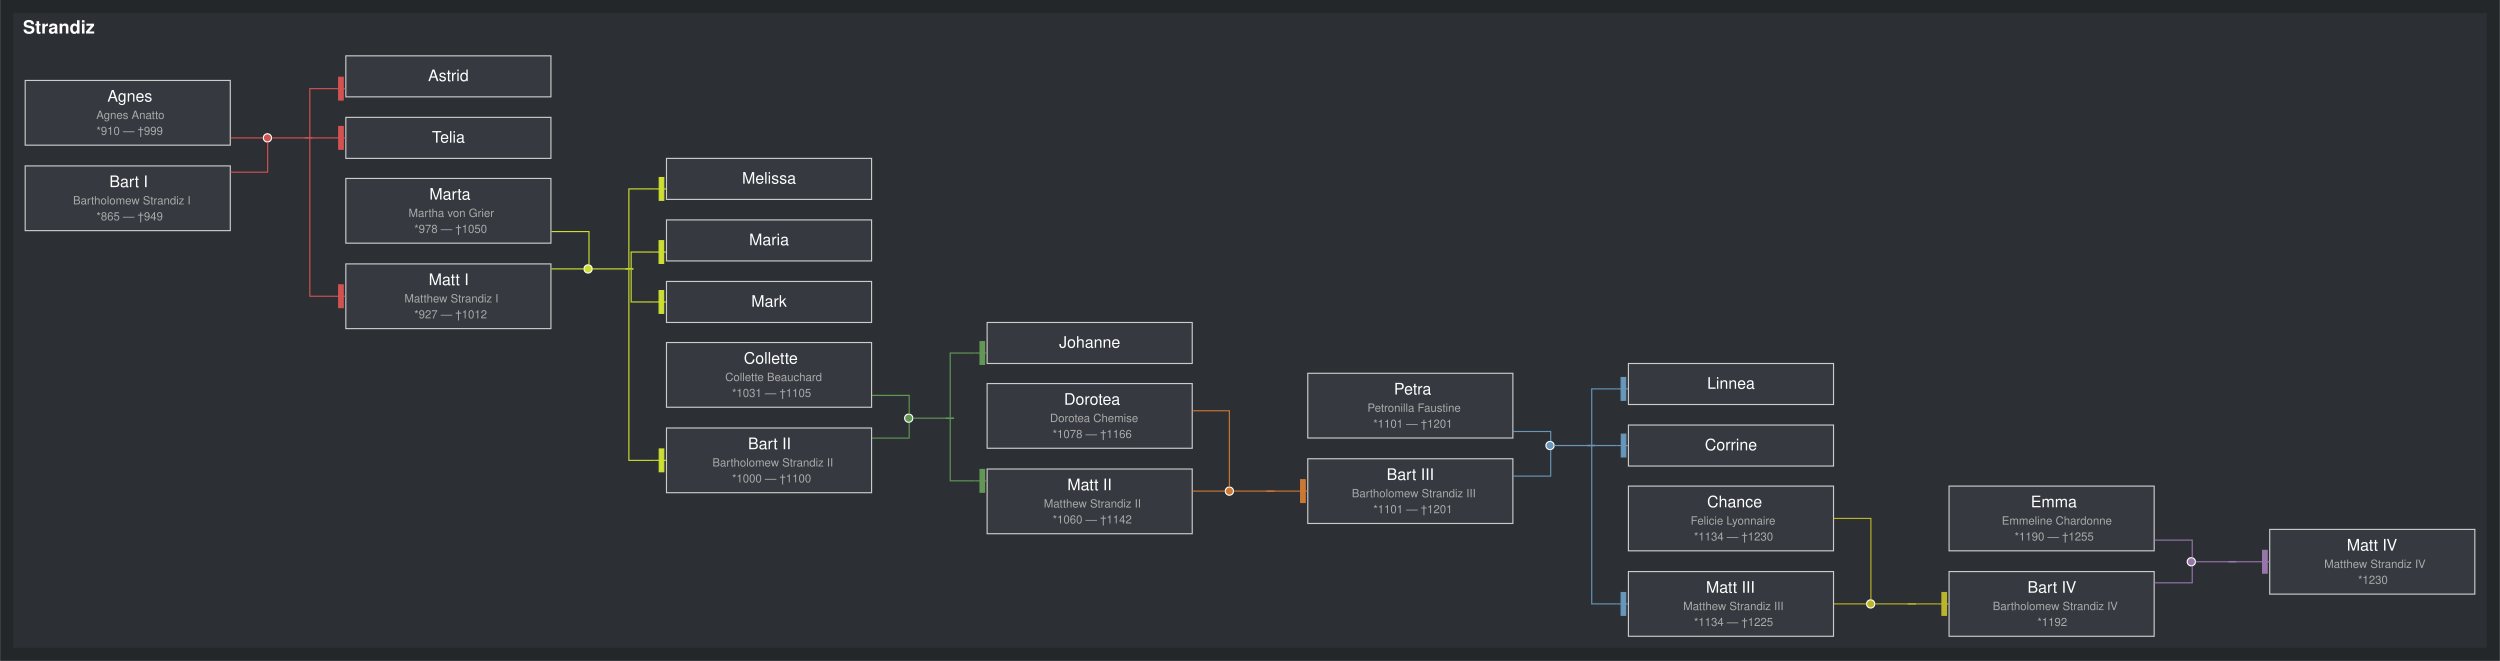
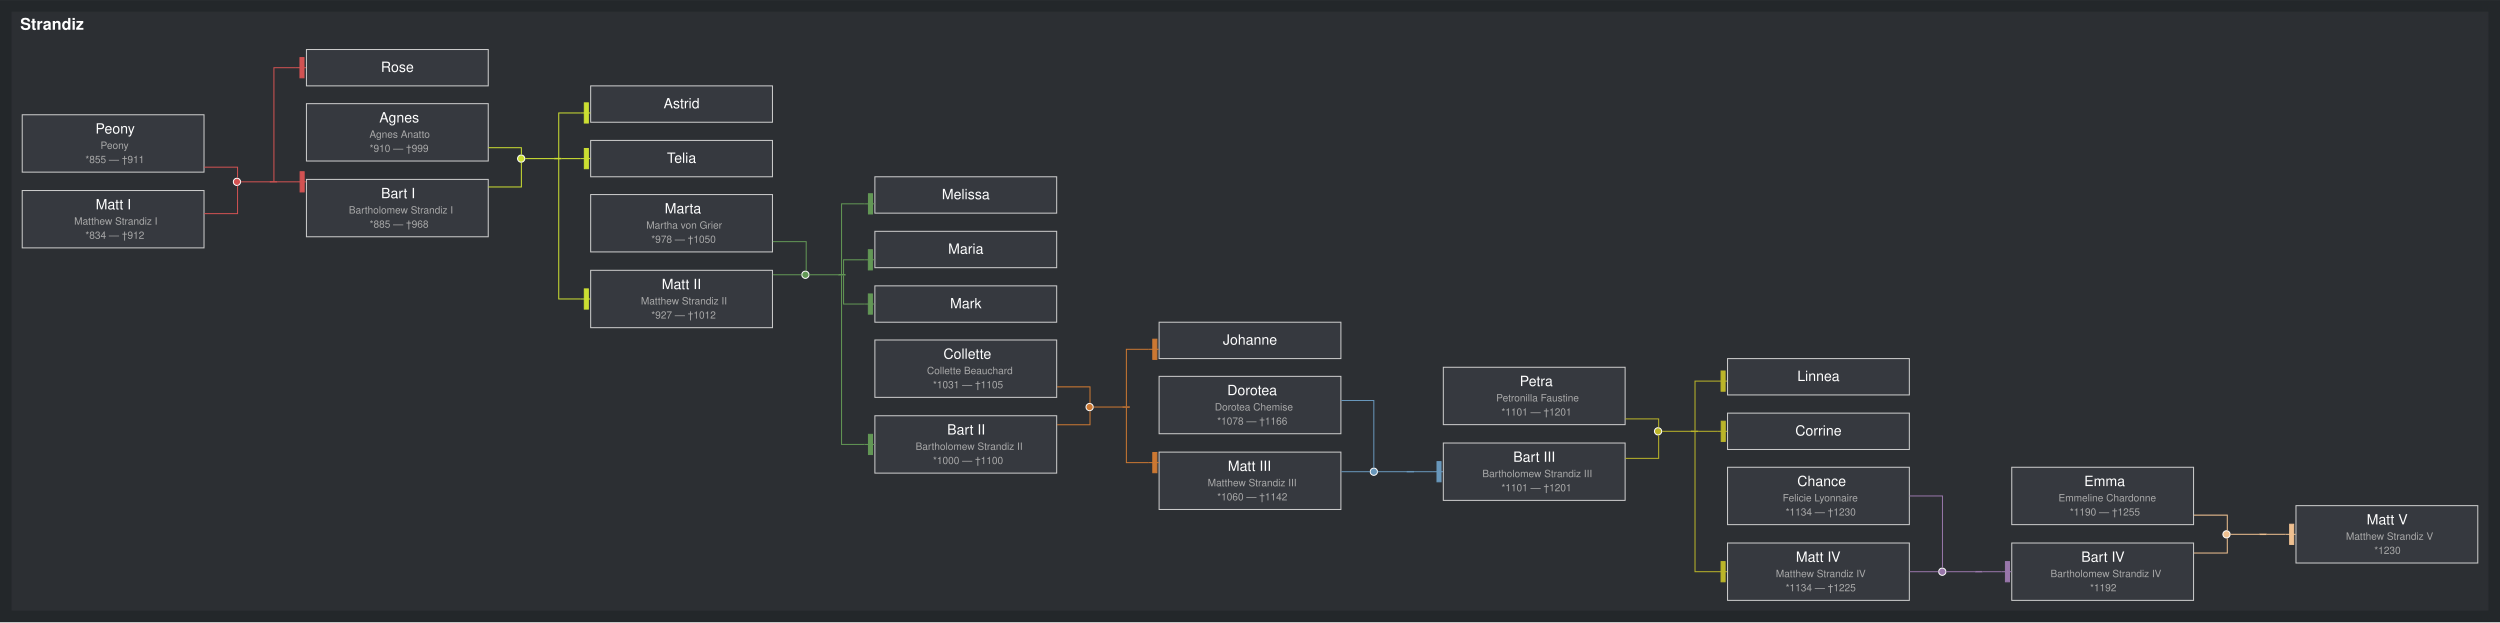
- <svg xmlns="http://www.w3.org/2000/svg" xmlns:xlink="http://www.w3.org/1999/xlink" width="2194pt" height="580pt" viewBox="0.00 0.00 2193.80 580.00">
-   <g id="graph0" class="graph" transform="scale(1 1) rotate(0) translate(4 576)">
-     <polygon fill="#23272a" stroke="none" points="-4,4 -4,-576 2189.8,-576 2189.8,4 -4,4" />
+ <svg xmlns="http://www.w3.org/2000/svg" xmlns:xlink="http://www.w3.org/1999/xlink" width="2475pt" height="616pt" viewBox="0.00 0.00 2475.20 616.00">
+   <g id="graph0" class="graph" transform="scale(1 1) rotate(0) translate(4 612)">
+     <polygon fill="#23272a" stroke="none" points="-4,4 -4,-612 2471.2,-612 2471.2,4 -4,4" />
    <g id="clust1" class="cluster">
-       <polygon fill="#2c2f33" stroke="#2c2f33" points="8,-8 8,-564 2177.8,-564 2177.8,-8 8,-8" />
-       <text text-anchor="start" x="16" y="-546.6" font-family="Helvetica, Arial, sans-serif" font-weight="bold" font-size="16.00" fill="white">Strandiz</text>
+       <polygon fill="#2c2f33" stroke="#2c2f33" points="8,-8 8,-600 2459.2,-600 2459.2,-8 8,-8" />
+       <text text-anchor="start" x="16" y="-582.6" font-family="Helvetica, Arial, sans-serif" font-weight="bold" font-size="16.00" fill="white">Strandiz</text>
    </g>
    <g id="clust2" class="cluster">
</g>
    <g id="clust3" class="cluster">
</g>
    <g id="clust4" class="cluster">
</g>
    <g id="clust5" class="cluster">
</g>
    <g id="clust6" class="cluster">
</g>
    <g id="clust7" class="cluster">
</g>
+     <g id="clust8" class="cluster">
+ </g>
    <g id="node1" class="node">
-       <ellipse fill="#9876aa" stroke="white" cx="1919" cy="-83" rx="3.6" ry="3.6" />
+       <ellipse fill="#efc090" stroke="white" cx="2200.4" cy="-83" rx="3.6" ry="3.6" />
    </g>
    <g id="node4" class="node">
-       <polygon fill="#9876aa" stroke="#cccccc" stroke-width="0" points="1958.8,-83.72 1951.6,-83.72 1951.6,-82.28 1958.8,-82.28 1958.8,-83.72" />
+       <polygon fill="#efc090" stroke="#cccccc" stroke-width="0" points="2240.2,-83.72 2233,-83.72 2233,-82.28 2240.2,-82.28 2240.2,-83.72" />
    </g>
    <g id="edge3" class="edge">
-       <path fill="none" stroke="#9876aa" d="M1922.87,-83C1930.02,-83 1945.17,-83 1951.88,-83" />
+       <path fill="none" stroke="#efc090" d="M2204.27,-83C2211.42,-83 2226.57,-83 2233.28,-83" />
    </g>
    <g id="node2" class="node">
      <g id="a_node2">
        <a xlink:title="Born 04/27/1192 &#10;&#10;">
-           <polygon fill="#36393f" stroke="#cccccc" points="1886.4,-74.4 1706.4,-74.4 1706.4,-17.6 1886.4,-17.6 1886.4,-74.4" />
-           <text text-anchor="start" x="1775.21" y="-55.8" font-family="Helvetica, Arial, sans-serif" font-size="14.00" fill="white">Bart IV</text>
-           <text text-anchor="start" x="1744.74" y="-40.6" font-family="Helvetica, Arial, sans-serif" font-size="10.00" fill="#aaaaaa">Bartholomew Strandiz IV</text>
-           <text text-anchor="start" x="1783.9" y="-26.6" font-family="Helvetica, Arial, sans-serif" font-size="10.00" fill="#aaaaaa">*1192</text>
+           <polygon fill="#36393f" stroke="#cccccc" points="2167.8,-74.4 1987.8,-74.4 1987.8,-17.6 2167.8,-17.6 2167.8,-74.4" />
+           <text text-anchor="start" x="2056.61" y="-55.8" font-family="Helvetica, Arial, sans-serif" font-size="14.00" fill="white">Bart IV</text>
+           <text text-anchor="start" x="2026.14" y="-40.6" font-family="Helvetica, Arial, sans-serif" font-size="10.00" fill="#aaaaaa">Bartholomew Strandiz IV</text>
+           <text text-anchor="start" x="2065.3" y="-26.6" font-family="Helvetica, Arial, sans-serif" font-size="10.00" fill="#aaaaaa">*1192</text>
        </a>
      </g>
    </g>
    <g id="edge1" class="edge">
-       <path fill="none" stroke="#9876aa" d="M1886.73,-64.5C1905.55,-64.5 1919.8,-64.5 1919.8,-64.5 1919.8,-64.5 1919.8,-73.65 1919.8,-79.08" />
+       <path fill="none" stroke="#efc090" d="M2168.13,-64.5C2186.95,-64.5 2201.2,-64.5 2201.2,-64.5 2201.2,-64.5 2201.2,-73.65 2201.2,-79.08" />
    </g>
    <g id="node3" class="node">
      <g id="a_node3">
        <a xlink:title="Born 11/01/1190  -- died 04/27/1255&#10;&#10;">
-           <polygon fill="#36393f" stroke="#cccccc" points="1886.4,-149.4 1706.4,-149.4 1706.4,-92.6 1886.4,-92.6 1886.4,-149.4" />
-           <text text-anchor="start" x="1778.13" y="-130.8" font-family="Helvetica, Arial, sans-serif" font-size="14.00" fill="white">Emma</text>
-           <text text-anchor="start" x="1752.66" y="-115.6" font-family="Helvetica, Arial, sans-serif" font-size="10.00" fill="#aaaaaa">Emmeline Chardonne</text>
-           <text text-anchor="start" x="1763.9" y="-101.6" font-family="Helvetica, Arial, sans-serif" font-size="10.00" fill="#aaaaaa">*1190 — †1255</text>
+           <polygon fill="#36393f" stroke="#cccccc" points="2167.8,-149.4 1987.8,-149.4 1987.8,-92.6 2167.8,-92.6 2167.8,-149.4" />
+           <text text-anchor="start" x="2059.53" y="-130.8" font-family="Helvetica, Arial, sans-serif" font-size="14.00" fill="white">Emma</text>
+           <text text-anchor="start" x="2034.06" y="-115.6" font-family="Helvetica, Arial, sans-serif" font-size="10.00" fill="#aaaaaa">Emmeline Chardonne</text>
+           <text text-anchor="start" x="2045.3" y="-101.6" font-family="Helvetica, Arial, sans-serif" font-size="10.00" fill="#aaaaaa">*1190 — †1255</text>
        </a>
      </g>
    </g>
    <g id="edge2" class="edge">
-       <path fill="none" stroke="#9876aa" d="M1886.73,-102C1905.55,-102 1919.8,-102 1919.8,-102 1919.8,-102 1919.8,-92.18 1919.8,-86.66" />
+       <path fill="none" stroke="#efc090" d="M2168.13,-102C2186.95,-102 2201.2,-102 2201.2,-102 2201.2,-102 2201.2,-92.18 2201.2,-86.66" />
    </g>
    <g id="node5" class="node">
      <g id="a_node5">
        <a xlink:title="Born 11/26/1230 &#10;&#10;">
-           <polygon fill="#36393f" stroke="#cccccc" points="2167.8,-111.4 1987.8,-111.4 1987.8,-54.6 2167.8,-54.6 2167.8,-111.4" />
-           <text text-anchor="start" x="2055.44" y="-92.8" font-family="Helvetica, Arial, sans-serif" font-size="14.00" fill="white">Matt IV</text>
-           <text text-anchor="start" x="2035.59" y="-77.6" font-family="Helvetica, Arial, sans-serif" font-size="10.00" fill="#aaaaaa">Matthew Strandiz IV</text>
-           <text text-anchor="start" x="2065.3" y="-63.6" font-family="Helvetica, Arial, sans-serif" font-size="10.00" fill="#aaaaaa">*1230</text>
+           <polygon fill="#36393f" stroke="#cccccc" points="2449.2,-111.4 2269.2,-111.4 2269.2,-54.6 2449.2,-54.6 2449.2,-111.4" />
+           <text text-anchor="start" x="2339.17" y="-92.8" font-family="Helvetica, Arial, sans-serif" font-size="14.00" fill="white">Matt V</text>
+           <text text-anchor="start" x="2318.65" y="-77.6" font-family="Helvetica, Arial, sans-serif" font-size="10.00" fill="#aaaaaa">Matthew Strandiz V</text>
+           <text text-anchor="start" x="2346.7" y="-63.6" font-family="Helvetica, Arial, sans-serif" font-size="10.00" fill="#aaaaaa">*1230</text>
        </a>
      </g>
    </g>
    <g id="edge4" class="edge">
-       <path fill="none" stroke="#9876aa" d="M1958.74,-83C1958.74,-83 1977.54,-83 1977.54,-83" />
-       <polygon fill="#9876aa" stroke="#9876aa" points="1985.54,-73 1985.54,-93 1981.54,-93 1981.54,-73 1985.54,-73" />
-       <polyline fill="none" stroke="#9876aa" points="1987.54,-83 1977.54,-83" />
+       <path fill="none" stroke="#efc090" d="M2240.14,-83C2240.14,-83 2258.94,-83 2258.94,-83" />
+       <polygon fill="#efc090" stroke="#efc090" points="2266.94,-73 2266.94,-93 2262.94,-93 2262.94,-73 2266.94,-73" />
+       <polyline fill="none" stroke="#efc090" points="2268.94,-83 2258.94,-83" />
    </g>
    <g id="node6" class="node">
-       <ellipse fill="#bbb529" stroke="white" cx="1637.6" cy="-46" rx="3.6" ry="3.6" />
+       <ellipse fill="#9876aa" stroke="white" cx="1919" cy="-46" rx="3.6" ry="3.6" />
    </g>
    <g id="node9" class="node">
-       <polygon fill="#bbb529" stroke="#cccccc" stroke-width="0" points="1677.4,-46.72 1670.2,-46.72 1670.2,-45.28 1677.4,-45.28 1677.4,-46.72" />
+       <polygon fill="#9876aa" stroke="#cccccc" stroke-width="0" points="1958.8,-46.72 1951.6,-46.72 1951.6,-45.28 1958.8,-45.28 1958.8,-46.72" />
    </g>
    <g id="edge7" class="edge">
-       <path fill="none" stroke="#bbb529" d="M1641.47,-46C1648.62,-46 1663.77,-46 1670.48,-46" />
+       <path fill="none" stroke="#9876aa" d="M1922.87,-46C1930.02,-46 1945.17,-46 1951.88,-46" />
    </g>
    <g id="node7" class="node">
      <g id="a_node7">
        <a xlink:title="Born 05/17/1134  -- died 02/01/1225&#10;&#10;">
-           <polygon fill="#36393f" stroke="#cccccc" points="1605,-74.4 1425,-74.4 1425,-17.6 1605,-17.6 1605,-74.4" />
-           <text text-anchor="start" x="1493.04" y="-55.8" font-family="Helvetica, Arial, sans-serif" font-size="14.00" fill="white">Matt III</text>
-           <text text-anchor="start" x="1473.07" y="-40.6" font-family="Helvetica, Arial, sans-serif" font-size="10.00" fill="#aaaaaa">Matthew Strandiz III</text>
-           <text text-anchor="start" x="1482.5" y="-26.6" font-family="Helvetica, Arial, sans-serif" font-size="10.00" fill="#aaaaaa">*1134 — †1225</text>
+           <polygon fill="#36393f" stroke="#cccccc" points="1886.4,-74.4 1706.4,-74.4 1706.4,-17.6 1886.4,-17.6 1886.4,-74.4" />
+           <text text-anchor="start" x="1774.04" y="-55.8" font-family="Helvetica, Arial, sans-serif" font-size="14.00" fill="white">Matt IV</text>
+           <text text-anchor="start" x="1754.19" y="-40.6" font-family="Helvetica, Arial, sans-serif" font-size="10.00" fill="#aaaaaa">Matthew Strandiz IV</text>
+           <text text-anchor="start" x="1763.9" y="-26.6" font-family="Helvetica, Arial, sans-serif" font-size="10.00" fill="#aaaaaa">*1134 — †1225</text>
        </a>
      </g>
    </g>
    <g id="edge5" class="edge">
-       <path fill="none" stroke="#bbb529" d="M1605.39,-46C1618.02,-46 1628.51,-46 1633.83,-46" />
+       <path fill="none" stroke="#9876aa" d="M1886.79,-46C1899.42,-46 1909.91,-46 1915.23,-46" />
    </g>
    <g id="node8" class="node">
      <g id="a_node8">
        <a xlink:title="Born 05/17/1134  -- died 12/01/1230&#10;&#10;">
-           <polygon fill="#36393f" stroke="#cccccc" points="1605,-149.4 1425,-149.4 1425,-92.6 1605,-92.6 1605,-149.4" />
-           <text text-anchor="start" x="1494.01" y="-130.8" font-family="Helvetica, Arial, sans-serif" font-size="14.00" fill="white">Chance</text>
-           <text text-anchor="start" x="1479.6" y="-115.6" font-family="Helvetica, Arial, sans-serif" font-size="10.00" fill="#aaaaaa">Felicie Lyonnaire</text>
-           <text text-anchor="start" x="1482.5" y="-101.6" font-family="Helvetica, Arial, sans-serif" font-size="10.00" fill="#aaaaaa">*1134 — †1230</text>
+           <polygon fill="#36393f" stroke="#cccccc" points="1886.4,-149.4 1706.4,-149.4 1706.4,-92.6 1886.4,-92.6 1886.4,-149.4" />
+           <text text-anchor="start" x="1775.41" y="-130.8" font-family="Helvetica, Arial, sans-serif" font-size="14.00" fill="white">Chance</text>
+           <text text-anchor="start" x="1761" y="-115.6" font-family="Helvetica, Arial, sans-serif" font-size="10.00" fill="#aaaaaa">Felicie Lyonnaire</text>
+           <text text-anchor="start" x="1763.9" y="-101.6" font-family="Helvetica, Arial, sans-serif" font-size="10.00" fill="#aaaaaa">*1134 — †1230</text>
        </a>
      </g>
    </g>
    <g id="edge6" class="edge">
-       <path fill="none" stroke="#bbb529" d="M1605.21,-121C1623.78,-121 1637.8,-121 1637.8,-121 1637.8,-121 1637.8,-65.61 1637.8,-50.03" />
+       <path fill="none" stroke="#9876aa" d="M1886.61,-121C1905.18,-121 1919.2,-121 1919.2,-121 1919.2,-121 1919.2,-65.61 1919.2,-50.03" />
    </g>
    <g id="edge8" class="edge">
-       <path fill="none" stroke="#bbb529" d="M1677.34,-46C1677.34,-46 1696.14,-46 1696.14,-46" />
-       <polygon fill="#bbb529" stroke="#bbb529" points="1704.14,-36 1704.14,-56 1700.14,-56 1700.14,-36 1704.14,-36" />
-       <polyline fill="none" stroke="#bbb529" points="1706.14,-46 1696.14,-46" />
+       <path fill="none" stroke="#9876aa" d="M1958.74,-46C1958.74,-46 1977.54,-46 1977.54,-46" />
+       <polygon fill="#9876aa" stroke="#9876aa" points="1985.54,-36 1985.54,-56 1981.54,-56 1981.54,-36 1985.54,-36" />
+       <polyline fill="none" stroke="#9876aa" points="1987.54,-46 1977.54,-46" />
    </g>
    <g id="node10" class="node">
-       <ellipse fill="#6897bb" stroke="white" cx="1356.2" cy="-185" rx="3.6" ry="3.6" />
+       <ellipse fill="#bbb529" stroke="white" cx="1637.6" cy="-185" rx="3.6" ry="3.6" />
    </g>
    <g id="node13" class="node">
-       <polygon fill="#6897bb" stroke="#cccccc" stroke-width="0" points="1396,-185.72 1388.8,-185.72 1388.8,-184.28 1396,-184.28 1396,-185.72" />
+       <polygon fill="#bbb529" stroke="#cccccc" stroke-width="0" points="1677.4,-185.72 1670.2,-185.72 1670.2,-184.28 1677.4,-184.28 1677.4,-185.72" />
    </g>
    <g id="edge11" class="edge">
-       <path fill="none" stroke="#6897bb" d="M1360.07,-185C1367.22,-185 1382.37,-185 1389.08,-185" />
+       <path fill="none" stroke="#bbb529" d="M1641.47,-185C1648.62,-185 1663.77,-185 1670.48,-185" />
    </g>
    <g id="node11" class="node">
      <g id="a_node11">
        <a xlink:title="Born 03/11/1101  -- died 04/04/1201&#10;&#10;">
-           <polygon fill="#36393f" stroke="#cccccc" points="1323.6,-173.4 1143.6,-173.4 1143.6,-116.6 1323.6,-116.6 1323.6,-173.4" />
-           <text text-anchor="start" x="1212.81" y="-154.8" font-family="Helvetica, Arial, sans-serif" font-size="14.00" fill="white">Bart III</text>
-           <text text-anchor="start" x="1182.23" y="-139.6" font-family="Helvetica, Arial, sans-serif" font-size="10.00" fill="#aaaaaa">Bartholomew Strandiz III</text>
-           <text text-anchor="start" x="1201.1" y="-125.6" font-family="Helvetica, Arial, sans-serif" font-size="10.00" fill="#aaaaaa">*1101 — †1201</text>
+           <polygon fill="#36393f" stroke="#cccccc" points="1605,-173.4 1425,-173.4 1425,-116.6 1605,-116.6 1605,-173.4" />
+           <text text-anchor="start" x="1494.21" y="-154.8" font-family="Helvetica, Arial, sans-serif" font-size="14.00" fill="white">Bart III</text>
+           <text text-anchor="start" x="1463.63" y="-139.6" font-family="Helvetica, Arial, sans-serif" font-size="10.00" fill="#aaaaaa">Bartholomew Strandiz III</text>
+           <text text-anchor="start" x="1482.5" y="-125.6" font-family="Helvetica, Arial, sans-serif" font-size="10.00" fill="#aaaaaa">*1101 — †1201</text>
        </a>
      </g>
    </g>
    <g id="edge9" class="edge">
-       <path fill="none" stroke="#6897bb" d="M1323.78,-158.2C1342.57,-158.2 1356.8,-158.2 1356.8,-158.2 1356.8,-158.2 1356.8,-173.91 1356.8,-181.27" />
+       <path fill="none" stroke="#bbb529" d="M1605.18,-158.2C1623.97,-158.2 1638.2,-158.2 1638.2,-158.2 1638.2,-158.2 1638.2,-173.91 1638.2,-181.27" />
    </g>
    <g id="node12" class="node">
      <g id="a_node12">
        <a xlink:title="Born 01/10/1101  -- died 04/01/1201&#10;&#10;">
-           <polygon fill="#36393f" stroke="#cccccc" points="1323.6,-248.4 1143.6,-248.4 1143.6,-191.6 1323.6,-191.6 1323.6,-248.4" />
-           <text text-anchor="start" x="1219.22" y="-229.8" font-family="Helvetica, Arial, sans-serif" font-size="14.00" fill="white">Petra</text>
-           <text text-anchor="start" x="1195.97" y="-214.6" font-family="Helvetica, Arial, sans-serif" font-size="10.00" fill="#aaaaaa">Petronilla Faustine</text>
-           <text text-anchor="start" x="1201.1" y="-200.6" font-family="Helvetica, Arial, sans-serif" font-size="10.00" fill="#aaaaaa">*1101 — †1201</text>
+           <polygon fill="#36393f" stroke="#cccccc" points="1605,-248.4 1425,-248.4 1425,-191.6 1605,-191.6 1605,-248.4" />
+           <text text-anchor="start" x="1500.62" y="-229.8" font-family="Helvetica, Arial, sans-serif" font-size="14.00" fill="white">Petra</text>
+           <text text-anchor="start" x="1477.37" y="-214.6" font-family="Helvetica, Arial, sans-serif" font-size="10.00" fill="#aaaaaa">Petronilla Faustine</text>
+           <text text-anchor="start" x="1482.5" y="-200.6" font-family="Helvetica, Arial, sans-serif" font-size="10.00" fill="#aaaaaa">*1101 — †1201</text>
        </a>
      </g>
    </g>
    <g id="edge10" class="edge">
-       <path fill="none" stroke="#6897bb" d="M1323.78,-197.3C1342.57,-197.3 1356.8,-197.3 1356.8,-197.3 1356.8,-197.3 1356.8,-192.5 1356.8,-188.89" />
+       <path fill="none" stroke="#bbb529" d="M1605.18,-197.3C1623.97,-197.3 1638.2,-197.3 1638.2,-197.3 1638.2,-197.3 1638.2,-192.5 1638.2,-188.89" />
    </g>
    <g id="edge12" class="edge">
-       <path fill="none" stroke="#6897bb" d="M1392.8,-184.6C1392.8,-176.45 1392.8,-46 1392.8,-46 1392.8,-46 1414.59,-46 1414.59,-46" />
-       <polygon fill="#6897bb" stroke="#6897bb" points="1422.59,-36 1422.59,-56 1418.59,-56 1418.59,-36 1422.59,-36" />
-       <polyline fill="none" stroke="#6897bb" points="1424.59,-46 1414.59,-46" />
+       <path fill="none" stroke="#bbb529" d="M1674.2,-184.6C1674.2,-176.45 1674.2,-46 1674.2,-46 1674.2,-46 1695.99,-46 1695.99,-46" />
+       <polygon fill="#bbb529" stroke="#bbb529" points="1703.99,-36 1703.99,-56 1699.99,-56 1699.99,-36 1703.99,-36" />
+       <polyline fill="none" stroke="#bbb529" points="1705.99,-46 1695.99,-46" />
    </g>
    <g id="node14" class="node">
-       <polygon fill="#36393f" stroke="#cccccc" points="1605,-203 1425,-203 1425,-167 1605,-167 1605,-203" />
-       <text text-anchor="middle" x="1515" y="-180.8" font-family="Helvetica, Arial, sans-serif" font-size="14.00" fill="white">Corrine</text>
+       <polygon fill="#36393f" stroke="#cccccc" points="1886.4,-203 1706.4,-203 1706.4,-167 1886.4,-167 1886.4,-203" />
+       <text text-anchor="middle" x="1796.4" y="-180.8" font-family="Helvetica, Arial, sans-serif" font-size="14.00" fill="white">Corrine</text>
    </g>
    <g id="edge13" class="edge">
-       <path fill="none" stroke="#6897bb" d="M1395.94,-185C1395.94,-185 1414.74,-185 1414.74,-185" />
-       <polygon fill="#6897bb" stroke="#6897bb" points="1422.74,-175 1422.74,-195 1418.74,-195 1418.74,-175 1422.74,-175" />
-       <polyline fill="none" stroke="#6897bb" points="1424.74,-185 1414.74,-185" />
+       <path fill="none" stroke="#bbb529" d="M1677.34,-185C1677.34,-185 1696.14,-185 1696.14,-185" />
+       <polygon fill="#bbb529" stroke="#bbb529" points="1704.14,-175 1704.14,-195 1700.14,-195 1700.14,-175 1704.14,-175" />
+       <polyline fill="none" stroke="#bbb529" points="1706.14,-185 1696.14,-185" />
    </g>
    <g id="node15" class="node">
-       <polygon fill="#36393f" stroke="#cccccc" points="1605,-257 1425,-257 1425,-221 1605,-221 1605,-257" />
-       <text text-anchor="middle" x="1515" y="-234.8" font-family="Helvetica, Arial, sans-serif" font-size="14.00" fill="white">Linnea</text>
+       <polygon fill="#36393f" stroke="#cccccc" points="1886.4,-257 1706.4,-257 1706.4,-221 1886.4,-221 1886.4,-257" />
+       <text text-anchor="middle" x="1796.4" y="-234.8" font-family="Helvetica, Arial, sans-serif" font-size="14.00" fill="white">Linnea</text>
    </g>
    <g id="edge14" class="edge">
-       <path fill="none" stroke="#6897bb" d="M1392.8,-185.56C1392.8,-191.02 1392.8,-234.7 1392.8,-234.7 1392.8,-234.7 1414.59,-234.7 1414.59,-234.7" />
-       <polygon fill="#6897bb" stroke="#6897bb" points="1422.59,-224.7 1422.59,-244.7 1418.59,-244.7 1418.59,-224.7 1422.59,-224.7" />
-       <polyline fill="none" stroke="#6897bb" points="1424.59,-234.7 1414.59,-234.7" />
+       <path fill="none" stroke="#bbb529" d="M1674.2,-185.56C1674.2,-191.02 1674.2,-234.7 1674.2,-234.7 1674.2,-234.7 1695.99,-234.7 1695.99,-234.7" />
+       <polygon fill="#bbb529" stroke="#bbb529" points="1703.99,-224.7 1703.99,-244.7 1699.99,-244.7 1699.99,-224.7 1703.99,-224.7" />
+       <polyline fill="none" stroke="#bbb529" points="1705.99,-234.7 1695.99,-234.7" />
    </g>
    <g id="node16" class="node">
-       <ellipse fill="#cc7832" stroke="white" cx="1074.8" cy="-145" rx="3.6" ry="3.6" />
+       <ellipse fill="#6897bb" stroke="white" cx="1356.2" cy="-145" rx="3.6" ry="3.6" />
    </g>
    <g id="node19" class="node">
-       <polygon fill="#cc7832" stroke="#cccccc" stroke-width="0" points="1114.6,-145.72 1107.4,-145.72 1107.4,-144.28 1114.6,-144.28 1114.6,-145.72" />
+       <polygon fill="#6897bb" stroke="#cccccc" stroke-width="0" points="1396,-145.72 1388.8,-145.72 1388.8,-144.28 1396,-144.28 1396,-145.72" />
    </g>
    <g id="edge17" class="edge">
-       <path fill="none" stroke="#cc7832" d="M1078.67,-145C1085.82,-145 1100.97,-145 1107.68,-145" />
+       <path fill="none" stroke="#6897bb" d="M1360.07,-145C1367.22,-145 1382.37,-145 1389.08,-145" />
    </g>
    <g id="node17" class="node">
      <g id="a_node17">
        <a xlink:title="Born 09/02/1060  -- died 11/10/1142&#10;&#10;">
-           <polygon fill="#36393f" stroke="#cccccc" points="1042.2,-164.4 862.2,-164.4 862.2,-107.6 1042.2,-107.6 1042.2,-164.4" />
-           <text text-anchor="start" x="932.57" y="-145.8" font-family="Helvetica, Arial, sans-serif" font-size="14.00" fill="white">Matt II</text>
-           <text text-anchor="start" x="911.93" y="-130.6" font-family="Helvetica, Arial, sans-serif" font-size="10.00" fill="#aaaaaa">Matthew Strandiz II</text>
-           <text text-anchor="start" x="919.7" y="-116.6" font-family="Helvetica, Arial, sans-serif" font-size="10.00" fill="#aaaaaa">*1060 — †1142</text>
+           <polygon fill="#36393f" stroke="#cccccc" points="1323.6,-164.4 1143.6,-164.4 1143.6,-107.6 1323.6,-107.6 1323.6,-164.4" />
+           <text text-anchor="start" x="1211.64" y="-145.8" font-family="Helvetica, Arial, sans-serif" font-size="14.00" fill="white">Matt III</text>
+           <text text-anchor="start" x="1191.67" y="-130.6" font-family="Helvetica, Arial, sans-serif" font-size="10.00" fill="#aaaaaa">Matthew Strandiz III</text>
+           <text text-anchor="start" x="1201.1" y="-116.6" font-family="Helvetica, Arial, sans-serif" font-size="10.00" fill="#aaaaaa">*1060 — †1142</text>
        </a>
      </g>
    </g>
    <g id="edge15" class="edge">
-       <path fill="none" stroke="#cc7832" d="M1042.59,-145C1055.22,-145 1065.71,-145 1071.03,-145" />
+       <path fill="none" stroke="#6897bb" d="M1323.99,-145C1336.62,-145 1347.11,-145 1352.43,-145" />
    </g>
    <g id="node18" class="node">
      <g id="a_node18">
        <a xlink:title="Born 01/22/1078  -- died 10/29/1166&#10;&#10;">
-           <polygon fill="#36393f" stroke="#cccccc" points="1042.2,-239.4 862.2,-239.4 862.2,-182.6 1042.2,-182.6 1042.2,-239.4" />
-           <text text-anchor="start" x="929.66" y="-220.8" font-family="Helvetica, Arial, sans-serif" font-size="14.00" fill="white">Dorotea</text>
-           <text text-anchor="start" x="917.35" y="-205.6" font-family="Helvetica, Arial, sans-serif" font-size="10.00" fill="#aaaaaa">Dorotea Chemise</text>
-           <text text-anchor="start" x="919.7" y="-191.6" font-family="Helvetica, Arial, sans-serif" font-size="10.00" fill="#aaaaaa">*1078 — †1166</text>
+           <polygon fill="#36393f" stroke="#cccccc" points="1323.6,-239.4 1143.6,-239.4 1143.6,-182.6 1323.6,-182.6 1323.6,-239.4" />
+           <text text-anchor="start" x="1211.06" y="-220.8" font-family="Helvetica, Arial, sans-serif" font-size="14.00" fill="white">Dorotea</text>
+           <text text-anchor="start" x="1198.75" y="-205.6" font-family="Helvetica, Arial, sans-serif" font-size="10.00" fill="#aaaaaa">Dorotea Chemise</text>
+           <text text-anchor="start" x="1201.1" y="-191.6" font-family="Helvetica, Arial, sans-serif" font-size="10.00" fill="#aaaaaa">*1078 — †1166</text>
        </a>
      </g>
    </g>
    <g id="edge16" class="edge">
-       <path fill="none" stroke="#cc7832" d="M1042.59,-215.5C1060.96,-215.5 1074.8,-215.5 1074.8,-215.5 1074.8,-215.5 1074.8,-163.43 1074.8,-148.79" />
+       <path fill="none" stroke="#6897bb" d="M1323.99,-215.5C1342.36,-215.5 1356.2,-215.5 1356.2,-215.5 1356.2,-215.5 1356.2,-163.43 1356.2,-148.79" />
    </g>
    <g id="edge18" class="edge">
-       <path fill="none" stroke="#cc7832" d="M1114.54,-145C1114.54,-145 1133.34,-145 1133.34,-145" />
-       <polygon fill="#cc7832" stroke="#cc7832" points="1141.34,-135 1141.34,-155 1137.34,-155 1137.34,-135 1141.34,-135" />
-       <polyline fill="none" stroke="#cc7832" points="1143.34,-145 1133.34,-145" />
+       <path fill="none" stroke="#6897bb" d="M1395.94,-145C1395.94,-145 1414.74,-145 1414.74,-145" />
+       <polygon fill="#6897bb" stroke="#6897bb" points="1422.74,-135 1422.74,-155 1418.74,-155 1418.74,-135 1422.74,-135" />
+       <polyline fill="none" stroke="#6897bb" points="1424.74,-145 1414.74,-145" />
    </g>
    <g id="node20" class="node">
-       <ellipse fill="#629755" stroke="white" cx="793.4" cy="-209" rx="3.6" ry="3.6" />
+       <ellipse fill="#cc7832" stroke="white" cx="1074.8" cy="-209" rx="3.6" ry="3.6" />
    </g>
    <g id="node23" class="node">
-       <polygon fill="#629755" stroke="#cccccc" stroke-width="0" points="833.2,-209.72 826,-209.72 826,-208.28 833.2,-208.28 833.2,-209.72" />
+       <polygon fill="#cc7832" stroke="#cccccc" stroke-width="0" points="1114.6,-209.72 1107.4,-209.72 1107.4,-208.28 1114.6,-208.28 1114.6,-209.72" />
    </g>
    <g id="edge21" class="edge">
-       <path fill="none" stroke="#629755" d="M797.27,-209C804.42,-209 819.57,-209 826.28,-209" />
+       <path fill="none" stroke="#cc7832" d="M1078.67,-209C1085.82,-209 1100.97,-209 1107.68,-209" />
    </g>
    <g id="node21" class="node">
      <g id="a_node21">
        <a xlink:title="Born 01/01/1001  -- died 12/30/1100&#10;&#10;">
-           <polygon fill="#36393f" stroke="#cccccc" points="760.8,-200.4 580.8,-200.4 580.8,-143.6 760.8,-143.6 760.8,-200.4" />
-           <text text-anchor="start" x="652.34" y="-181.8" font-family="Helvetica, Arial, sans-serif" font-size="14.00" fill="white">Bart II</text>
-           <text text-anchor="start" x="621.09" y="-166.6" font-family="Helvetica, Arial, sans-serif" font-size="10.00" fill="#aaaaaa">Bartholomew Strandiz II</text>
-           <text text-anchor="start" x="638.3" y="-152.6" font-family="Helvetica, Arial, sans-serif" font-size="10.00" fill="#aaaaaa">*1000 — †1100</text>
+           <polygon fill="#36393f" stroke="#cccccc" points="1042.2,-200.4 862.2,-200.4 862.2,-143.6 1042.2,-143.6 1042.2,-200.4" />
+           <text text-anchor="start" x="933.74" y="-181.8" font-family="Helvetica, Arial, sans-serif" font-size="14.00" fill="white">Bart II</text>
+           <text text-anchor="start" x="902.49" y="-166.6" font-family="Helvetica, Arial, sans-serif" font-size="10.00" fill="#aaaaaa">Bartholomew Strandiz II</text>
+           <text text-anchor="start" x="919.7" y="-152.6" font-family="Helvetica, Arial, sans-serif" font-size="10.00" fill="#aaaaaa">*1000 — †1100</text>
        </a>
      </g>
    </g>
    <g id="edge19" class="edge">
-       <path fill="none" stroke="#629755" d="M761.16,-191.5C779.76,-191.5 793.8,-191.5 793.8,-191.5 793.8,-191.5 793.8,-199.77 793.8,-204.94" />
+       <path fill="none" stroke="#cc7832" d="M1042.56,-191.5C1061.16,-191.5 1075.2,-191.5 1075.2,-191.5 1075.2,-191.5 1075.2,-199.77 1075.2,-204.94" />
    </g>
    <g id="node22" class="node">
      <g id="a_node22">
        <a xlink:title="Born 07/04/1031  -- died 12/30/1105&#10;&#10;">
-           <polygon fill="#36393f" stroke="#cccccc" points="760.8,-275.4 580.8,-275.4 580.8,-218.6 760.8,-218.6 760.8,-275.4" />
-           <text text-anchor="start" x="648.64" y="-256.8" font-family="Helvetica, Arial, sans-serif" font-size="14.00" fill="white">Collette</text>
-           <text text-anchor="start" x="632.34" y="-241.6" font-family="Helvetica, Arial, sans-serif" font-size="10.00" fill="#aaaaaa">Collette Beauchard</text>
-           <text text-anchor="start" x="638.3" y="-227.6" font-family="Helvetica, Arial, sans-serif" font-size="10.00" fill="#aaaaaa">*1031 — †1105</text>
+           <polygon fill="#36393f" stroke="#cccccc" points="1042.2,-275.4 862.2,-275.4 862.2,-218.6 1042.2,-218.6 1042.2,-275.4" />
+           <text text-anchor="start" x="930.04" y="-256.8" font-family="Helvetica, Arial, sans-serif" font-size="14.00" fill="white">Collette</text>
+           <text text-anchor="start" x="913.74" y="-241.6" font-family="Helvetica, Arial, sans-serif" font-size="10.00" fill="#aaaaaa">Collette Beauchard</text>
+           <text text-anchor="start" x="919.7" y="-227.6" font-family="Helvetica, Arial, sans-serif" font-size="10.00" fill="#aaaaaa">*1031 — †1105</text>
        </a>
      </g>
    </g>
    <g id="edge20" class="edge">
-       <path fill="none" stroke="#629755" d="M761.16,-229C779.76,-229 793.8,-229 793.8,-229 793.8,-229 793.8,-218.67 793.8,-212.86" />
+       <path fill="none" stroke="#cc7832" d="M1042.56,-229C1061.16,-229 1075.2,-229 1075.2,-229 1075.2,-229 1075.2,-218.67 1075.2,-212.86" />
    </g>
    <g id="edge22" class="edge">
-       <path fill="none" stroke="#629755" d="M829.8,-208.38C829.8,-202.34 829.8,-154 829.8,-154 829.8,-154 851.96,-154 851.96,-154" />
-       <polygon fill="#629755" stroke="#629755" points="859.96,-144 859.96,-164 855.96,-164 855.96,-144 859.96,-144" />
-       <polyline fill="none" stroke="#629755" points="861.96,-154 851.96,-154" />
+       <path fill="none" stroke="#cc7832" d="M1111.2,-208.38C1111.2,-202.34 1111.2,-154 1111.2,-154 1111.2,-154 1133.36,-154 1133.36,-154" />
+       <polygon fill="#cc7832" stroke="#cc7832" points="1141.36,-144 1141.36,-164 1137.36,-164 1137.36,-144 1141.36,-144" />
+       <polyline fill="none" stroke="#cc7832" points="1143.36,-154 1133.36,-154" />
    </g>
    <g id="node24" class="node">
-       <polygon fill="#36393f" stroke="#cccccc" points="1042.2,-293 862.2,-293 862.2,-257 1042.2,-257 1042.2,-293" />
-       <text text-anchor="middle" x="952.2" y="-270.8" font-family="Helvetica, Arial, sans-serif" font-size="14.00" fill="white">Johanne</text>
+       <polygon fill="#36393f" stroke="#cccccc" points="1323.6,-293 1143.6,-293 1143.6,-257 1323.6,-257 1323.6,-293" />
+       <text text-anchor="middle" x="1233.6" y="-270.8" font-family="Helvetica, Arial, sans-serif" font-size="14.00" fill="white">Johanne</text>
    </g>
    <g id="edge23" class="edge">
-       <path fill="none" stroke="#629755" d="M829.8,-209.64C829.8,-215.93 829.8,-266.2 829.8,-266.2 829.8,-266.2 851.96,-266.2 851.96,-266.2" />
-       <polygon fill="#629755" stroke="#629755" points="859.96,-256.2 859.96,-276.2 855.96,-276.2 855.96,-256.2 859.96,-256.2" />
-       <polyline fill="none" stroke="#629755" points="861.96,-266.2 851.96,-266.2" />
+       <path fill="none" stroke="#cc7832" d="M1111.2,-209.64C1111.2,-215.93 1111.2,-266.2 1111.2,-266.2 1111.2,-266.2 1133.36,-266.2 1133.36,-266.2" />
+       <polygon fill="#cc7832" stroke="#cc7832" points="1141.36,-256.2 1141.36,-276.2 1137.36,-276.2 1137.36,-256.2 1141.36,-256.2" />
+       <polyline fill="none" stroke="#cc7832" points="1143.36,-266.2 1133.36,-266.2" />
    </g>
    <g id="node25" class="node">
-       <ellipse fill="#ccdf32" stroke="white" cx="512" cy="-340" rx="3.6" ry="3.6" />
+       <ellipse fill="#629755" stroke="white" cx="793.4" cy="-340" rx="3.6" ry="3.6" />
    </g>
    <g id="node28" class="node">
-       <polygon fill="#ccdf32" stroke="#cccccc" stroke-width="0" points="551.8,-340.72 544.6,-340.72 544.6,-339.28 551.8,-339.28 551.8,-340.72" />
+       <polygon fill="#629755" stroke="#cccccc" stroke-width="0" points="833.2,-340.72 826,-340.72 826,-339.28 833.2,-339.28 833.2,-340.72" />
    </g>
    <g id="edge26" class="edge">
-       <path fill="none" stroke="#ccdf32" d="M515.87,-340C523.02,-340 538.17,-340 544.88,-340" />
+       <path fill="none" stroke="#629755" d="M797.27,-340C804.42,-340 819.57,-340 826.28,-340" />
    </g>
    <g id="node26" class="node">
      <g id="a_node26">
        <a xlink:title="Born 05/11/927  -- died 12/16/1012&#10;&#10;">
-           <polygon fill="#36393f" stroke="#cccccc" points="479.4,-344.4 299.4,-344.4 299.4,-287.6 479.4,-287.6 479.4,-344.4" />
-           <text text-anchor="start" x="372.1" y="-325.8" font-family="Helvetica, Arial, sans-serif" font-size="14.00" fill="white">Matt I</text>
-           <text text-anchor="start" x="350.8" y="-310.6" font-family="Helvetica, Arial, sans-serif" font-size="10.00" fill="#aaaaaa">Matthew Strandiz I</text>
-           <text text-anchor="start" x="359.4" y="-296.6" font-family="Helvetica, Arial, sans-serif" font-size="10.00" fill="#aaaaaa">*927 — †1012</text>
+           <polygon fill="#36393f" stroke="#cccccc" points="760.8,-344.4 580.8,-344.4 580.8,-287.6 760.8,-287.6 760.8,-344.4" />
+           <text text-anchor="start" x="651.17" y="-325.8" font-family="Helvetica, Arial, sans-serif" font-size="14.00" fill="white">Matt II</text>
+           <text text-anchor="start" x="630.53" y="-310.6" font-family="Helvetica, Arial, sans-serif" font-size="10.00" fill="#aaaaaa">Matthew Strandiz II</text>
+           <text text-anchor="start" x="640.8" y="-296.6" font-family="Helvetica, Arial, sans-serif" font-size="10.00" fill="#aaaaaa">*927 — †1012</text>
        </a>
      </g>
    </g>
    <g id="edge24" class="edge">
-       <path fill="none" stroke="#ccdf32" d="M479.79,-340C492.42,-340 502.91,-340 508.23,-340" />
+       <path fill="none" stroke="#629755" d="M761.19,-340C773.82,-340 784.31,-340 789.63,-340" />
    </g>
    <g id="node27" class="node">
      <g id="a_node27">
        <a xlink:title="Born 08/11/978  -- died 04/25/1050&#10;&#10;">
-           <polygon fill="#36393f" stroke="#cccccc" points="479.4,-419.4 299.4,-419.4 299.4,-362.6 479.4,-362.6 479.4,-419.4" />
-           <text text-anchor="start" x="372.69" y="-400.8" font-family="Helvetica, Arial, sans-serif" font-size="14.00" fill="white">Marta</text>
-           <text text-anchor="start" x="354.41" y="-385.6" font-family="Helvetica, Arial, sans-serif" font-size="10.00" fill="#aaaaaa">Martha von Grier</text>
-           <text text-anchor="start" x="359.4" y="-371.6" font-family="Helvetica, Arial, sans-serif" font-size="10.00" fill="#aaaaaa">*978 — †1050</text>
+           <polygon fill="#36393f" stroke="#cccccc" points="760.8,-419.4 580.8,-419.4 580.8,-362.6 760.8,-362.6 760.8,-419.4" />
+           <text text-anchor="start" x="654.09" y="-400.8" font-family="Helvetica, Arial, sans-serif" font-size="14.00" fill="white">Marta</text>
+           <text text-anchor="start" x="635.81" y="-385.6" font-family="Helvetica, Arial, sans-serif" font-size="10.00" fill="#aaaaaa">Martha von Grier</text>
+           <text text-anchor="start" x="640.8" y="-371.6" font-family="Helvetica, Arial, sans-serif" font-size="10.00" fill="#aaaaaa">*978 — †1050</text>
        </a>
      </g>
    </g>
    <g id="edge25" class="edge">
-       <path fill="none" stroke="#ccdf32" d="M479.73,-372.8C498.55,-372.8 512.8,-372.8 512.8,-372.8 512.8,-372.8 512.8,-352.38 512.8,-343.76" />
+       <path fill="none" stroke="#629755" d="M761.13,-372.8C779.95,-372.8 794.2,-372.8 794.2,-372.8 794.2,-372.8 794.2,-352.38 794.2,-343.76" />
    </g>
    <g id="edge27" class="edge">
-       <path fill="none" stroke="#ccdf32" d="M547.8,-339.52C547.8,-329.66 547.8,-172 547.8,-172 547.8,-172 570.44,-172 570.44,-172" />
-       <polygon fill="#ccdf32" stroke="#ccdf32" points="578.44,-162 578.44,-182 574.44,-182 574.44,-162 578.44,-162" />
-       <polyline fill="none" stroke="#ccdf32" points="580.44,-172 570.44,-172" />
+       <path fill="none" stroke="#629755" d="M829.2,-339.52C829.2,-329.66 829.2,-172 829.2,-172 829.2,-172 851.84,-172 851.84,-172" />
+       <polygon fill="#629755" stroke="#629755" points="859.84,-162 859.84,-182 855.84,-182 855.84,-162 859.84,-162" />
+       <polyline fill="none" stroke="#629755" points="861.84,-172 851.84,-172" />
    </g>
    <g id="node29" class="node">
-       <polygon fill="#36393f" stroke="#cccccc" points="760.8,-329 580.8,-329 580.8,-293 760.8,-293 760.8,-329" />
-       <text text-anchor="middle" x="670.8" y="-306.8" font-family="Helvetica, Arial, sans-serif" font-size="14.00" fill="white">Mark</text>
+       <polygon fill="#36393f" stroke="#cccccc" points="1042.2,-329 862.2,-329 862.2,-293 1042.2,-293 1042.2,-329" />
+       <text text-anchor="middle" x="952.2" y="-306.8" font-family="Helvetica, Arial, sans-serif" font-size="14.00" fill="white">Mark</text>
    </g>
    <g id="edge28" class="edge">
-       <path fill="none" stroke="#ccdf32" d="M549.8,-339.28C549.8,-334.82 549.8,-311 549.8,-311 549.8,-311 570.33,-311 570.33,-311" />
-       <polygon fill="#ccdf32" stroke="#ccdf32" points="578.33,-301 578.33,-321 574.33,-321 574.33,-301 578.33,-301" />
-       <polyline fill="none" stroke="#ccdf32" points="580.33,-311 570.33,-311" />
+       <path fill="none" stroke="#629755" d="M831.2,-339.28C831.2,-334.82 831.2,-311 831.2,-311 831.2,-311 851.73,-311 851.73,-311" />
+       <polygon fill="#629755" stroke="#629755" points="859.73,-301 859.73,-321 855.73,-321 855.73,-301 859.73,-301" />
+       <polyline fill="none" stroke="#629755" points="861.73,-311 851.73,-311" />
    </g>
    <g id="node30" class="node">
-       <polygon fill="#36393f" stroke="#cccccc" points="760.8,-383 580.8,-383 580.8,-347 760.8,-347 760.8,-383" />
-       <text text-anchor="middle" x="670.8" y="-360.8" font-family="Helvetica, Arial, sans-serif" font-size="14.00" fill="white">Maria</text>
+       <polygon fill="#36393f" stroke="#cccccc" points="1042.2,-383 862.2,-383 862.2,-347 1042.2,-347 1042.2,-383" />
+       <text text-anchor="middle" x="952.2" y="-360.8" font-family="Helvetica, Arial, sans-serif" font-size="14.00" fill="white">Maria</text>
    </g>
    <g id="edge29" class="edge">
-       <path fill="none" stroke="#ccdf32" d="M549.8,-340.64C549.8,-343.47 549.8,-354.8 549.8,-354.8 549.8,-354.8 570.33,-354.8 570.33,-354.8" />
-       <polygon fill="#ccdf32" stroke="#ccdf32" points="578.33,-344.8 578.33,-364.8 574.33,-364.8 574.33,-344.8 578.33,-344.8" />
-       <polyline fill="none" stroke="#ccdf32" points="580.33,-354.8 570.33,-354.8" />
+       <path fill="none" stroke="#629755" d="M831.2,-340.64C831.2,-343.47 831.2,-354.8 831.2,-354.8 831.2,-354.8 851.73,-354.8 851.73,-354.8" />
+       <polygon fill="#629755" stroke="#629755" points="859.73,-344.8 859.73,-364.8 855.73,-364.8 855.73,-344.8 859.73,-344.8" />
+       <polyline fill="none" stroke="#629755" points="861.73,-354.8 851.73,-354.8" />
    </g>
    <g id="node31" class="node">
-       <polygon fill="#36393f" stroke="#cccccc" points="760.8,-437 580.8,-437 580.8,-401 760.8,-401 760.8,-437" />
-       <text text-anchor="middle" x="670.8" y="-414.8" font-family="Helvetica, Arial, sans-serif" font-size="14.00" fill="white">Melissa</text>
+       <polygon fill="#36393f" stroke="#cccccc" points="1042.2,-437 862.2,-437 862.2,-401 1042.2,-401 1042.2,-437" />
+       <text text-anchor="middle" x="952.2" y="-414.8" font-family="Helvetica, Arial, sans-serif" font-size="14.00" fill="white">Melissa</text>
    </g>
    <g id="edge30" class="edge">
-       <path fill="none" stroke="#ccdf32" d="M547.8,-340.45C547.8,-346.43 547.8,-410.2 547.8,-410.2 547.8,-410.2 570.44,-410.2 570.44,-410.2" />
-       <polygon fill="#ccdf32" stroke="#ccdf32" points="578.44,-400.2 578.44,-420.2 574.44,-420.2 574.44,-400.2 578.44,-400.2" />
-       <polyline fill="none" stroke="#ccdf32" points="580.44,-410.2 570.44,-410.2" />
+       <path fill="none" stroke="#629755" d="M829.2,-340.45C829.2,-346.43 829.2,-410.2 829.2,-410.2 829.2,-410.2 851.84,-410.2 851.84,-410.2" />
+       <polygon fill="#629755" stroke="#629755" points="859.84,-400.2 859.84,-420.2 855.84,-420.2 855.84,-400.2 859.84,-400.2" />
+       <polyline fill="none" stroke="#629755" points="861.84,-410.2 851.84,-410.2" />
    </g>
    <g id="node32" class="node">
-       <ellipse fill="#d25252" stroke="white" cx="230.6" cy="-455" rx="3.6" ry="3.6" />
+       <ellipse fill="#ccdf32" stroke="white" cx="512" cy="-455" rx="3.6" ry="3.6" />
    </g>
    <g id="node35" class="node">
-       <polygon fill="#d25252" stroke="#cccccc" stroke-width="0" points="270.4,-455.72 263.2,-455.72 263.2,-454.28 270.4,-454.28 270.4,-455.72" />
+       <polygon fill="#ccdf32" stroke="#cccccc" stroke-width="0" points="551.8,-455.72 544.6,-455.72 544.6,-454.28 551.8,-454.28 551.8,-455.72" />
    </g>
    <g id="edge33" class="edge">
-       <path fill="none" stroke="#d25252" d="M234.47,-455C241.62,-455 256.77,-455 263.48,-455" />
+       <path fill="none" stroke="#ccdf32" d="M515.87,-455C523.02,-455 538.17,-455 544.88,-455" />
    </g>
    <g id="node33" class="node">
      <g id="a_node33">
-         <a xlink:title="Born 11/04/865  -- died 08/11/949&#10;&#10;">
-           <polygon fill="#36393f" stroke="#cccccc" points="198,-430.4 18,-430.4 18,-373.6 198,-373.6 198,-430.4" />
-           <text text-anchor="start" x="91.87" y="-411.8" font-family="Helvetica, Arial, sans-serif" font-size="14.00" fill="white">Bart I</text>
-           <text text-anchor="start" x="59.96" y="-396.6" font-family="Helvetica, Arial, sans-serif" font-size="10.00" fill="#aaaaaa">Bartholomew Strandiz I</text>
-           <text text-anchor="start" x="80.5" y="-382.6" font-family="Helvetica, Arial, sans-serif" font-size="10.00" fill="#aaaaaa">*865 — †949</text>
+         <a xlink:title="Born 11/04/885  -- died 08/11/968&#10;&#10;">
+           <polygon fill="#36393f" stroke="#cccccc" points="479.4,-434.4 299.4,-434.4 299.4,-377.6 479.4,-377.6 479.4,-434.4" />
+           <text text-anchor="start" x="373.27" y="-415.8" font-family="Helvetica, Arial, sans-serif" font-size="14.00" fill="white">Bart I</text>
+           <text text-anchor="start" x="341.36" y="-400.6" font-family="Helvetica, Arial, sans-serif" font-size="10.00" fill="#aaaaaa">Bartholomew Strandiz I</text>
+           <text text-anchor="start" x="361.9" y="-386.6" font-family="Helvetica, Arial, sans-serif" font-size="10.00" fill="#aaaaaa">*885 — †968</text>
        </a>
      </g>
    </g>
    <g id="edge31" class="edge">
-       <path fill="none" stroke="#d25252" d="M198.21,-424.9C216.78,-424.9 230.8,-424.9 230.8,-424.9 230.8,-424.9 230.8,-443.27 230.8,-451.31" />
+       <path fill="none" stroke="#ccdf32" d="M479.61,-426.9C498.18,-426.9 512.2,-426.9 512.2,-426.9 512.2,-426.9 512.2,-443.37 512.2,-451.09" />
    </g>
    <g id="node34" class="node">
      <g id="a_node34">
        <a xlink:title="Born 11/04/910  -- died 08/11/999&#10;&#10;">
-           <polygon fill="#36393f" stroke="#cccccc" points="198,-505.4 18,-505.4 18,-448.6 198,-448.6 198,-505.4" />
-           <text text-anchor="start" x="90.11" y="-486.8" font-family="Helvetica, Arial, sans-serif" font-size="14.00" fill="white">Agnes</text>
-           <text text-anchor="start" x="80.37" y="-471.6" font-family="Helvetica, Arial, sans-serif" font-size="10.00" fill="#aaaaaa">Agnes Anatto</text>
-           <text text-anchor="start" x="80.5" y="-457.6" font-family="Helvetica, Arial, sans-serif" font-size="10.00" fill="#aaaaaa">*910 — †999</text>
+           <polygon fill="#36393f" stroke="#cccccc" points="479.4,-509.4 299.4,-509.4 299.4,-452.6 479.4,-452.6 479.4,-509.4" />
+           <text text-anchor="start" x="371.51" y="-490.8" font-family="Helvetica, Arial, sans-serif" font-size="14.00" fill="white">Agnes</text>
+           <text text-anchor="start" x="361.77" y="-475.6" font-family="Helvetica, Arial, sans-serif" font-size="10.00" fill="#aaaaaa">Agnes Anatto</text>
+           <text text-anchor="start" x="361.9" y="-461.6" font-family="Helvetica, Arial, sans-serif" font-size="10.00" fill="#aaaaaa">*910 — †999</text>
        </a>
      </g>
    </g>
    <g id="edge32" class="edge">
-       <path fill="none" stroke="#d25252" d="M198.39,-455C211.02,-455 221.51,-455 226.83,-455" />
+       <path fill="none" stroke="#ccdf32" d="M479.61,-465.8C498.18,-465.8 512.2,-465.8 512.2,-465.8 512.2,-465.8 512.2,-461.99 512.2,-458.9" />
    </g>
    <g id="edge34" class="edge">
-       <path fill="none" stroke="#d25252" d="M267.8,-454.6C267.8,-446.45 267.8,-316 267.8,-316 267.8,-316 289.12,-316 289.12,-316" />
-       <polygon fill="#d25252" stroke="#d25252" points="297.11,-306 297.12,-326 293.12,-326 293.11,-306 297.11,-306" />
-       <polyline fill="none" stroke="#d25252" points="299.12,-316 289.12,-316" />
+       <path fill="none" stroke="#ccdf32" d="M549.2,-454.6C549.2,-446.45 549.2,-316 549.2,-316 549.2,-316 570.52,-316 570.52,-316" />
+       <polygon fill="#ccdf32" stroke="#ccdf32" points="578.51,-306 578.52,-326 574.52,-326 574.51,-306 578.51,-306" />
+       <polyline fill="none" stroke="#ccdf32" points="580.52,-316 570.52,-316" />
    </g>
    <g id="node36" class="node">
-       <polygon fill="#36393f" stroke="#cccccc" points="479.4,-473 299.4,-473 299.4,-437 479.4,-437 479.4,-473" />
-       <text text-anchor="middle" x="389.4" y="-450.8" font-family="Helvetica, Arial, sans-serif" font-size="14.00" fill="white">Telia</text>
+       <polygon fill="#36393f" stroke="#cccccc" points="760.8,-473 580.8,-473 580.8,-437 760.8,-437 760.8,-473" />
+       <text text-anchor="middle" x="670.8" y="-450.8" font-family="Helvetica, Arial, sans-serif" font-size="14.00" fill="white">Telia</text>
    </g>
    <g id="edge35" class="edge">
-       <path fill="none" stroke="#d25252" d="M270.34,-455C270.34,-455 289.14,-455 289.14,-455" />
-       <polygon fill="#d25252" stroke="#d25252" points="297.14,-445 297.14,-465 293.14,-465 293.14,-445 297.14,-445" />
-       <polyline fill="none" stroke="#d25252" points="299.14,-455 289.14,-455" />
+       <path fill="none" stroke="#ccdf32" d="M551.74,-455C551.74,-455 570.54,-455 570.54,-455" />
+       <polygon fill="#ccdf32" stroke="#ccdf32" points="578.54,-445 578.54,-465 574.54,-465 574.54,-445 578.54,-445" />
+       <polyline fill="none" stroke="#ccdf32" points="580.54,-455 570.54,-455" />
    </g>
    <g id="node37" class="node">
-       <polygon fill="#36393f" stroke="#cccccc" points="479.4,-527 299.4,-527 299.4,-491 479.4,-491 479.4,-527" />
-       <text text-anchor="middle" x="389.4" y="-504.8" font-family="Helvetica, Arial, sans-serif" font-size="14.00" fill="white">Astrid</text>
+       <polygon fill="#36393f" stroke="#cccccc" points="760.8,-527 580.8,-527 580.8,-491 760.8,-491 760.8,-527" />
+       <text text-anchor="middle" x="670.8" y="-504.8" font-family="Helvetica, Arial, sans-serif" font-size="14.00" fill="white">Astrid</text>
    </g>
    <g id="edge36" class="edge">
-       <path fill="none" stroke="#d25252" d="M267.8,-455.49C267.8,-460.23 267.8,-498.2 267.8,-498.2 267.8,-498.2 289.12,-498.2 289.12,-498.2" />
-       <polygon fill="#d25252" stroke="#d25252" points="297.11,-488.2 297.12,-508.2 293.12,-508.2 293.11,-488.2 297.11,-488.2" />
-       <polyline fill="none" stroke="#d25252" points="299.12,-498.2 289.12,-498.2" />
+       <path fill="none" stroke="#ccdf32" d="M549.2,-455.51C549.2,-460.47 549.2,-500.2 549.2,-500.2 549.2,-500.2 570.52,-500.2 570.52,-500.2" />
+       <polygon fill="#ccdf32" stroke="#ccdf32" points="578.51,-490.2 578.52,-510.2 574.52,-510.2 574.51,-490.2 578.51,-490.2" />
+       <polyline fill="none" stroke="#ccdf32" points="580.52,-500.2 570.52,-500.2" />
+     </g>
+     <g id="node38" class="node">
+       <ellipse fill="#d25252" stroke="white" cx="230.6" cy="-432" rx="3.6" ry="3.6" />
+     </g>
+     <g id="node41" class="node">
+       <polygon fill="#d25252" stroke="#cccccc" stroke-width="0" points="270.4,-432.72 263.2,-432.72 263.2,-431.28 270.4,-431.28 270.4,-432.72" />
+     </g>
+     <g id="edge39" class="edge">
+       <path fill="none" stroke="#d25252" d="M234.47,-432C241.62,-432 256.77,-432 263.48,-432" />
+     </g>
+     <g id="node39" class="node">
+       <g id="a_node39">
+         <a xlink:title="Born 02/01/834  -- died 09/19/912&#10;&#10;">
+           <polygon fill="#36393f" stroke="#cccccc" points="198,-423.4 18,-423.4 18,-366.6 198,-366.6 198,-423.4" />
+           <text text-anchor="start" x="90.7" y="-404.8" font-family="Helvetica, Arial, sans-serif" font-size="14.00" fill="white">Matt I</text>
+           <text text-anchor="start" x="69.4" y="-389.6" font-family="Helvetica, Arial, sans-serif" font-size="10.00" fill="#aaaaaa">Matthew Strandiz I</text>
+           <text text-anchor="start" x="80.5" y="-375.6" font-family="Helvetica, Arial, sans-serif" font-size="10.00" fill="#aaaaaa">*834 — †912</text>
+         </a>
+       </g>
+     </g>
+     <g id="edge37" class="edge">
+       <path fill="none" stroke="#d25252" d="M198.18,-400.5C216.97,-400.5 231.2,-400.5 231.2,-400.5 231.2,-400.5 231.2,-419.73 231.2,-428.14" />
+     </g>
+     <g id="node40" class="node">
+       <g id="a_node40">
+         <a xlink:title="Born 09/30/855  -- died 04/10/911&#10;&#10;">
+           <polygon fill="#36393f" stroke="#cccccc" points="198,-498.4 18,-498.4 18,-441.6 198,-441.6 198,-498.4" />
+           <text text-anchor="start" x="90.5" y="-479.8" font-family="Helvetica, Arial, sans-serif" font-size="14.00" fill="white">Peony</text>
+           <text text-anchor="start" x="95.5" y="-464.6" font-family="Helvetica, Arial, sans-serif" font-size="10.00" fill="#aaaaaa">Peony</text>
+           <text text-anchor="start" x="80.5" y="-450.6" font-family="Helvetica, Arial, sans-serif" font-size="10.00" fill="#aaaaaa">*855 — †911</text>
+         </a>
+       </g>
+     </g>
+     <g id="edge38" class="edge">
+       <path fill="none" stroke="#d25252" d="M198.18,-446.5C216.97,-446.5 231.2,-446.5 231.2,-446.5 231.2,-446.5 231.2,-440.26 231.2,-435.96" />
+     </g>
+     <g id="edge40" class="edge">
+       <path fill="none" stroke="#d25252" d="M270.34,-432C270.34,-432 289.14,-432 289.14,-432" />
+       <polygon fill="#d25252" stroke="#d25252" points="297.14,-422 297.14,-442 293.14,-442 293.14,-422 297.14,-422" />
+       <polyline fill="none" stroke="#d25252" points="299.14,-432 289.14,-432" />
+     </g>
+     <g id="node42" class="node">
+       <polygon fill="#36393f" stroke="#cccccc" points="479.4,-563 299.4,-563 299.4,-527 479.4,-527 479.4,-563" />
+       <text text-anchor="middle" x="389.4" y="-540.8" font-family="Helvetica, Arial, sans-serif" font-size="14.00" fill="white">Rose</text>
+     </g>
+     <g id="edge41" class="edge">
+       <path fill="none" stroke="#d25252" d="M267.2,-432.32C267.2,-438.95 267.2,-545 267.2,-545 267.2,-545 288.99,-545 288.99,-545" />
+       <polygon fill="#d25252" stroke="#d25252" points="296.99,-535 296.99,-555 292.99,-555 292.99,-535 296.99,-535" />
+       <polyline fill="none" stroke="#d25252" points="298.99,-545 288.99,-545" />
    </g>
  </g>
</svg>
